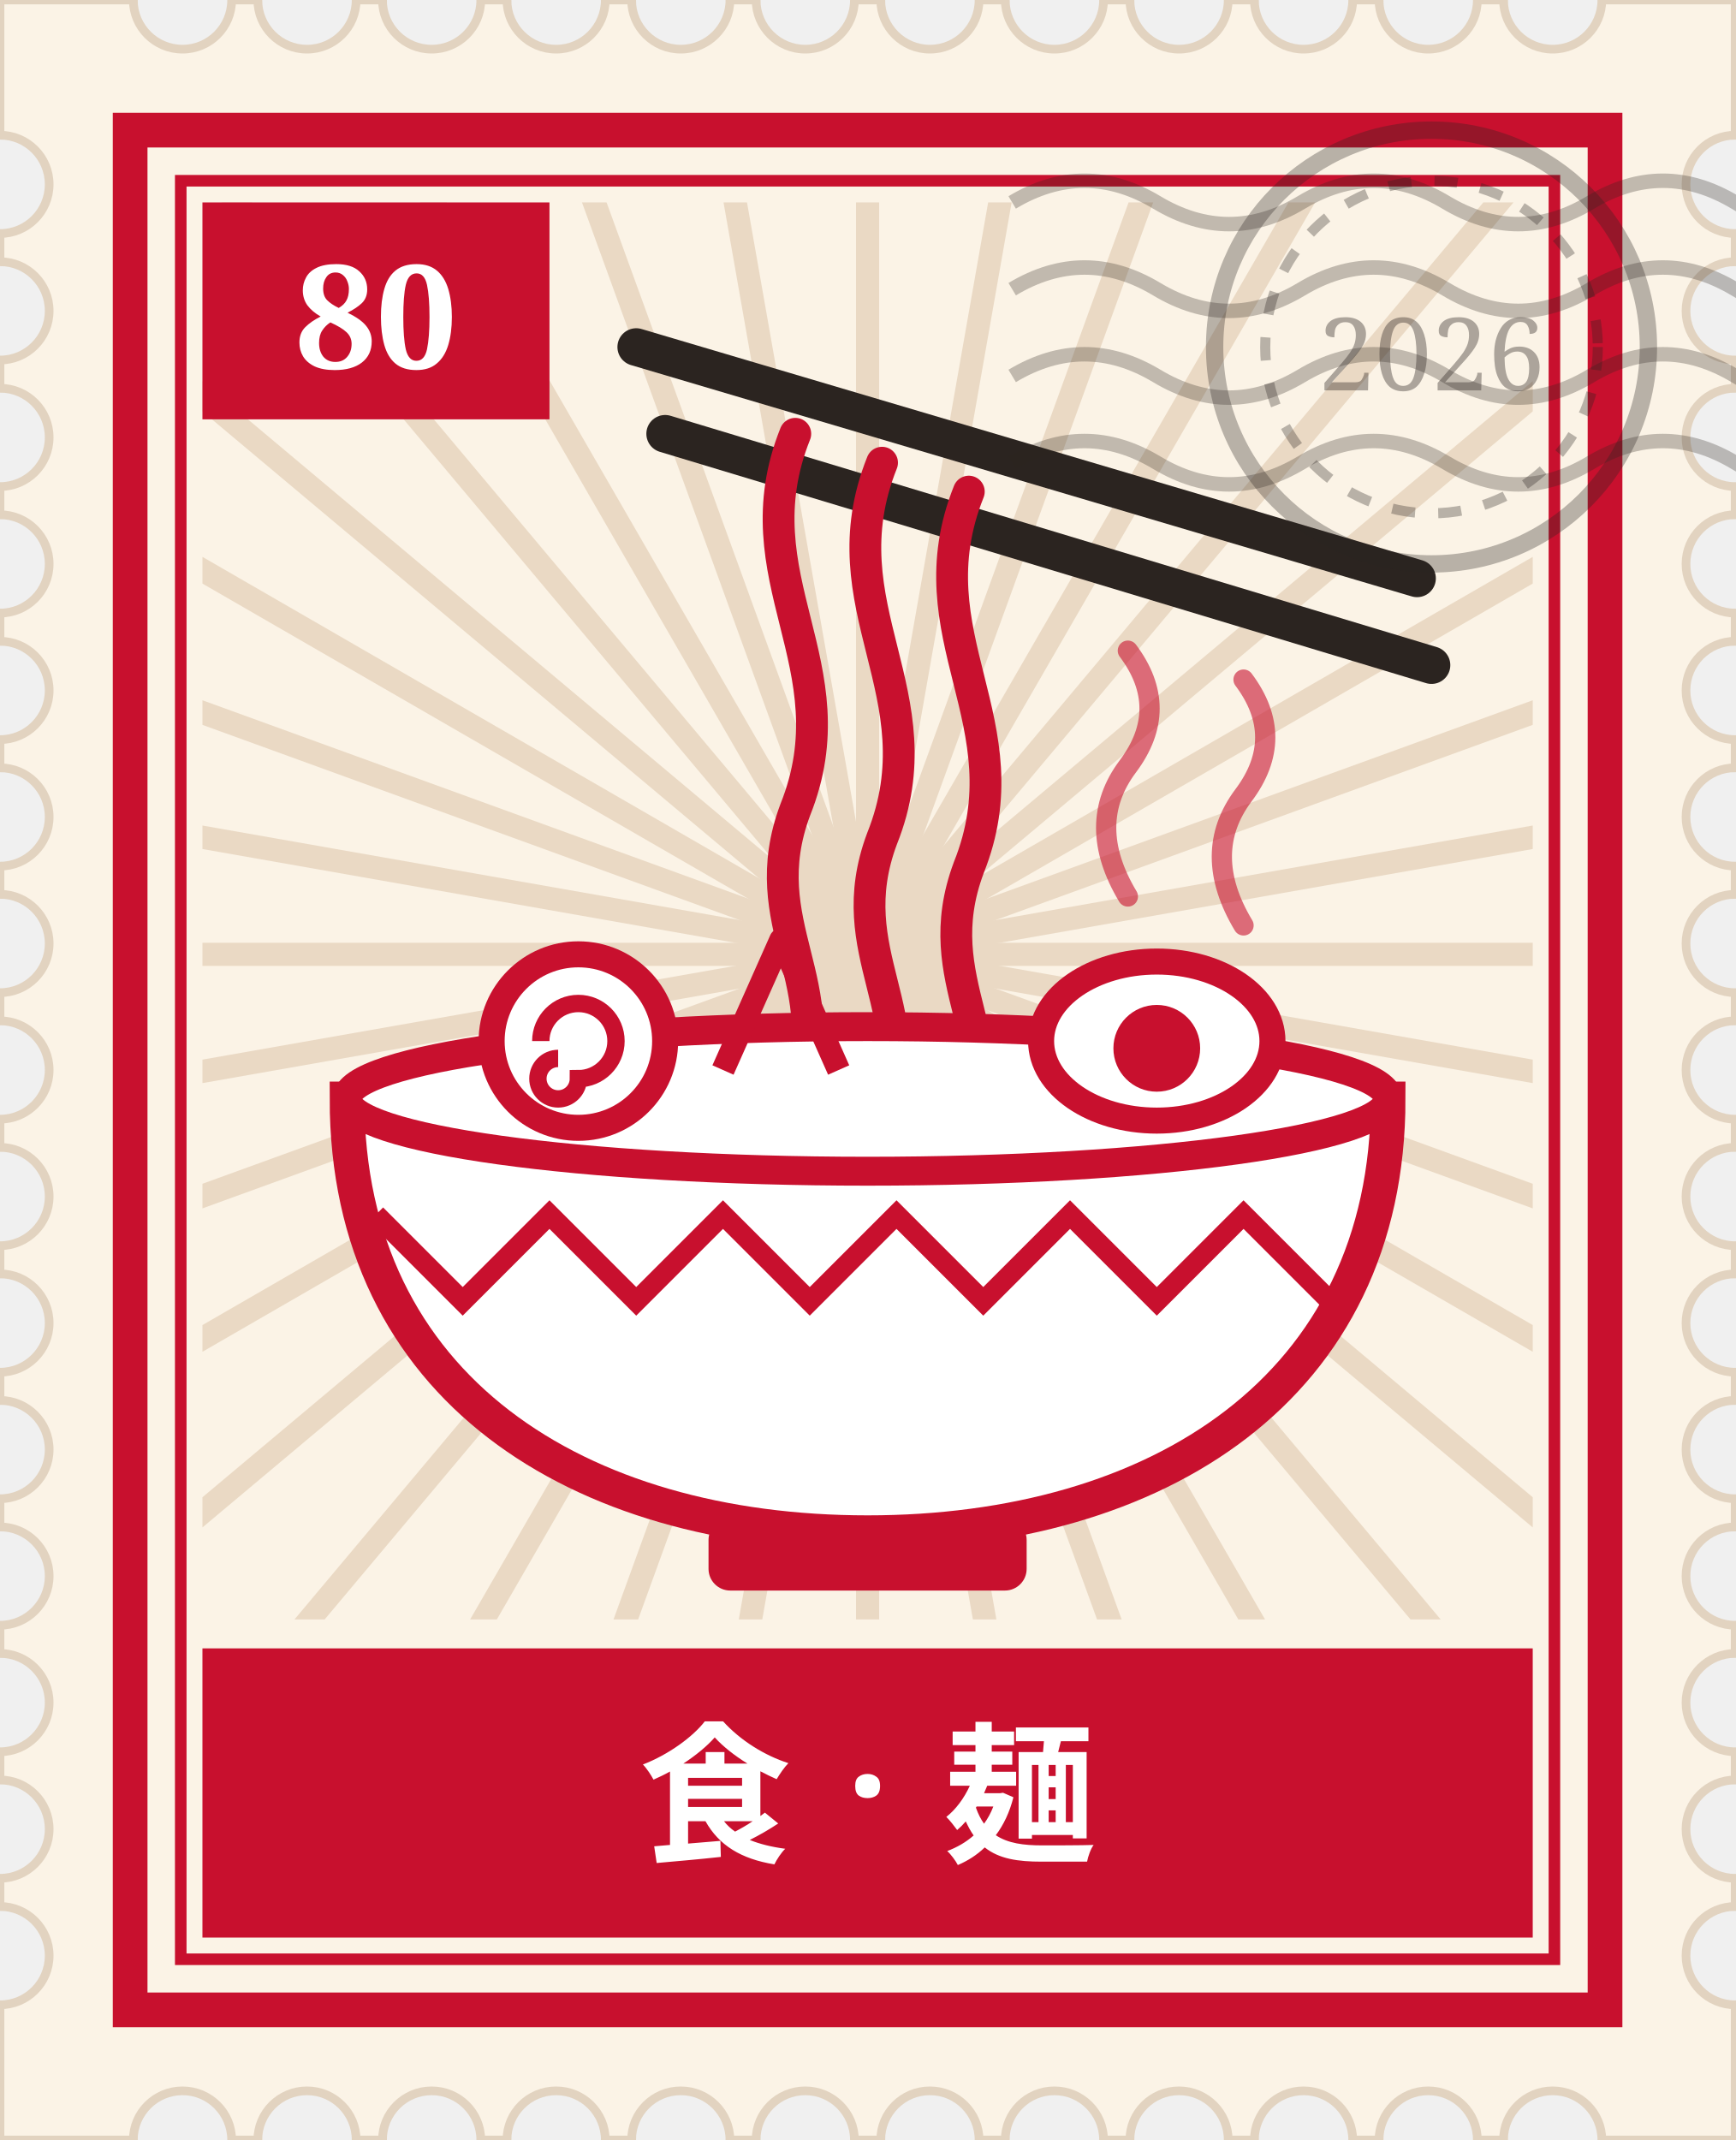
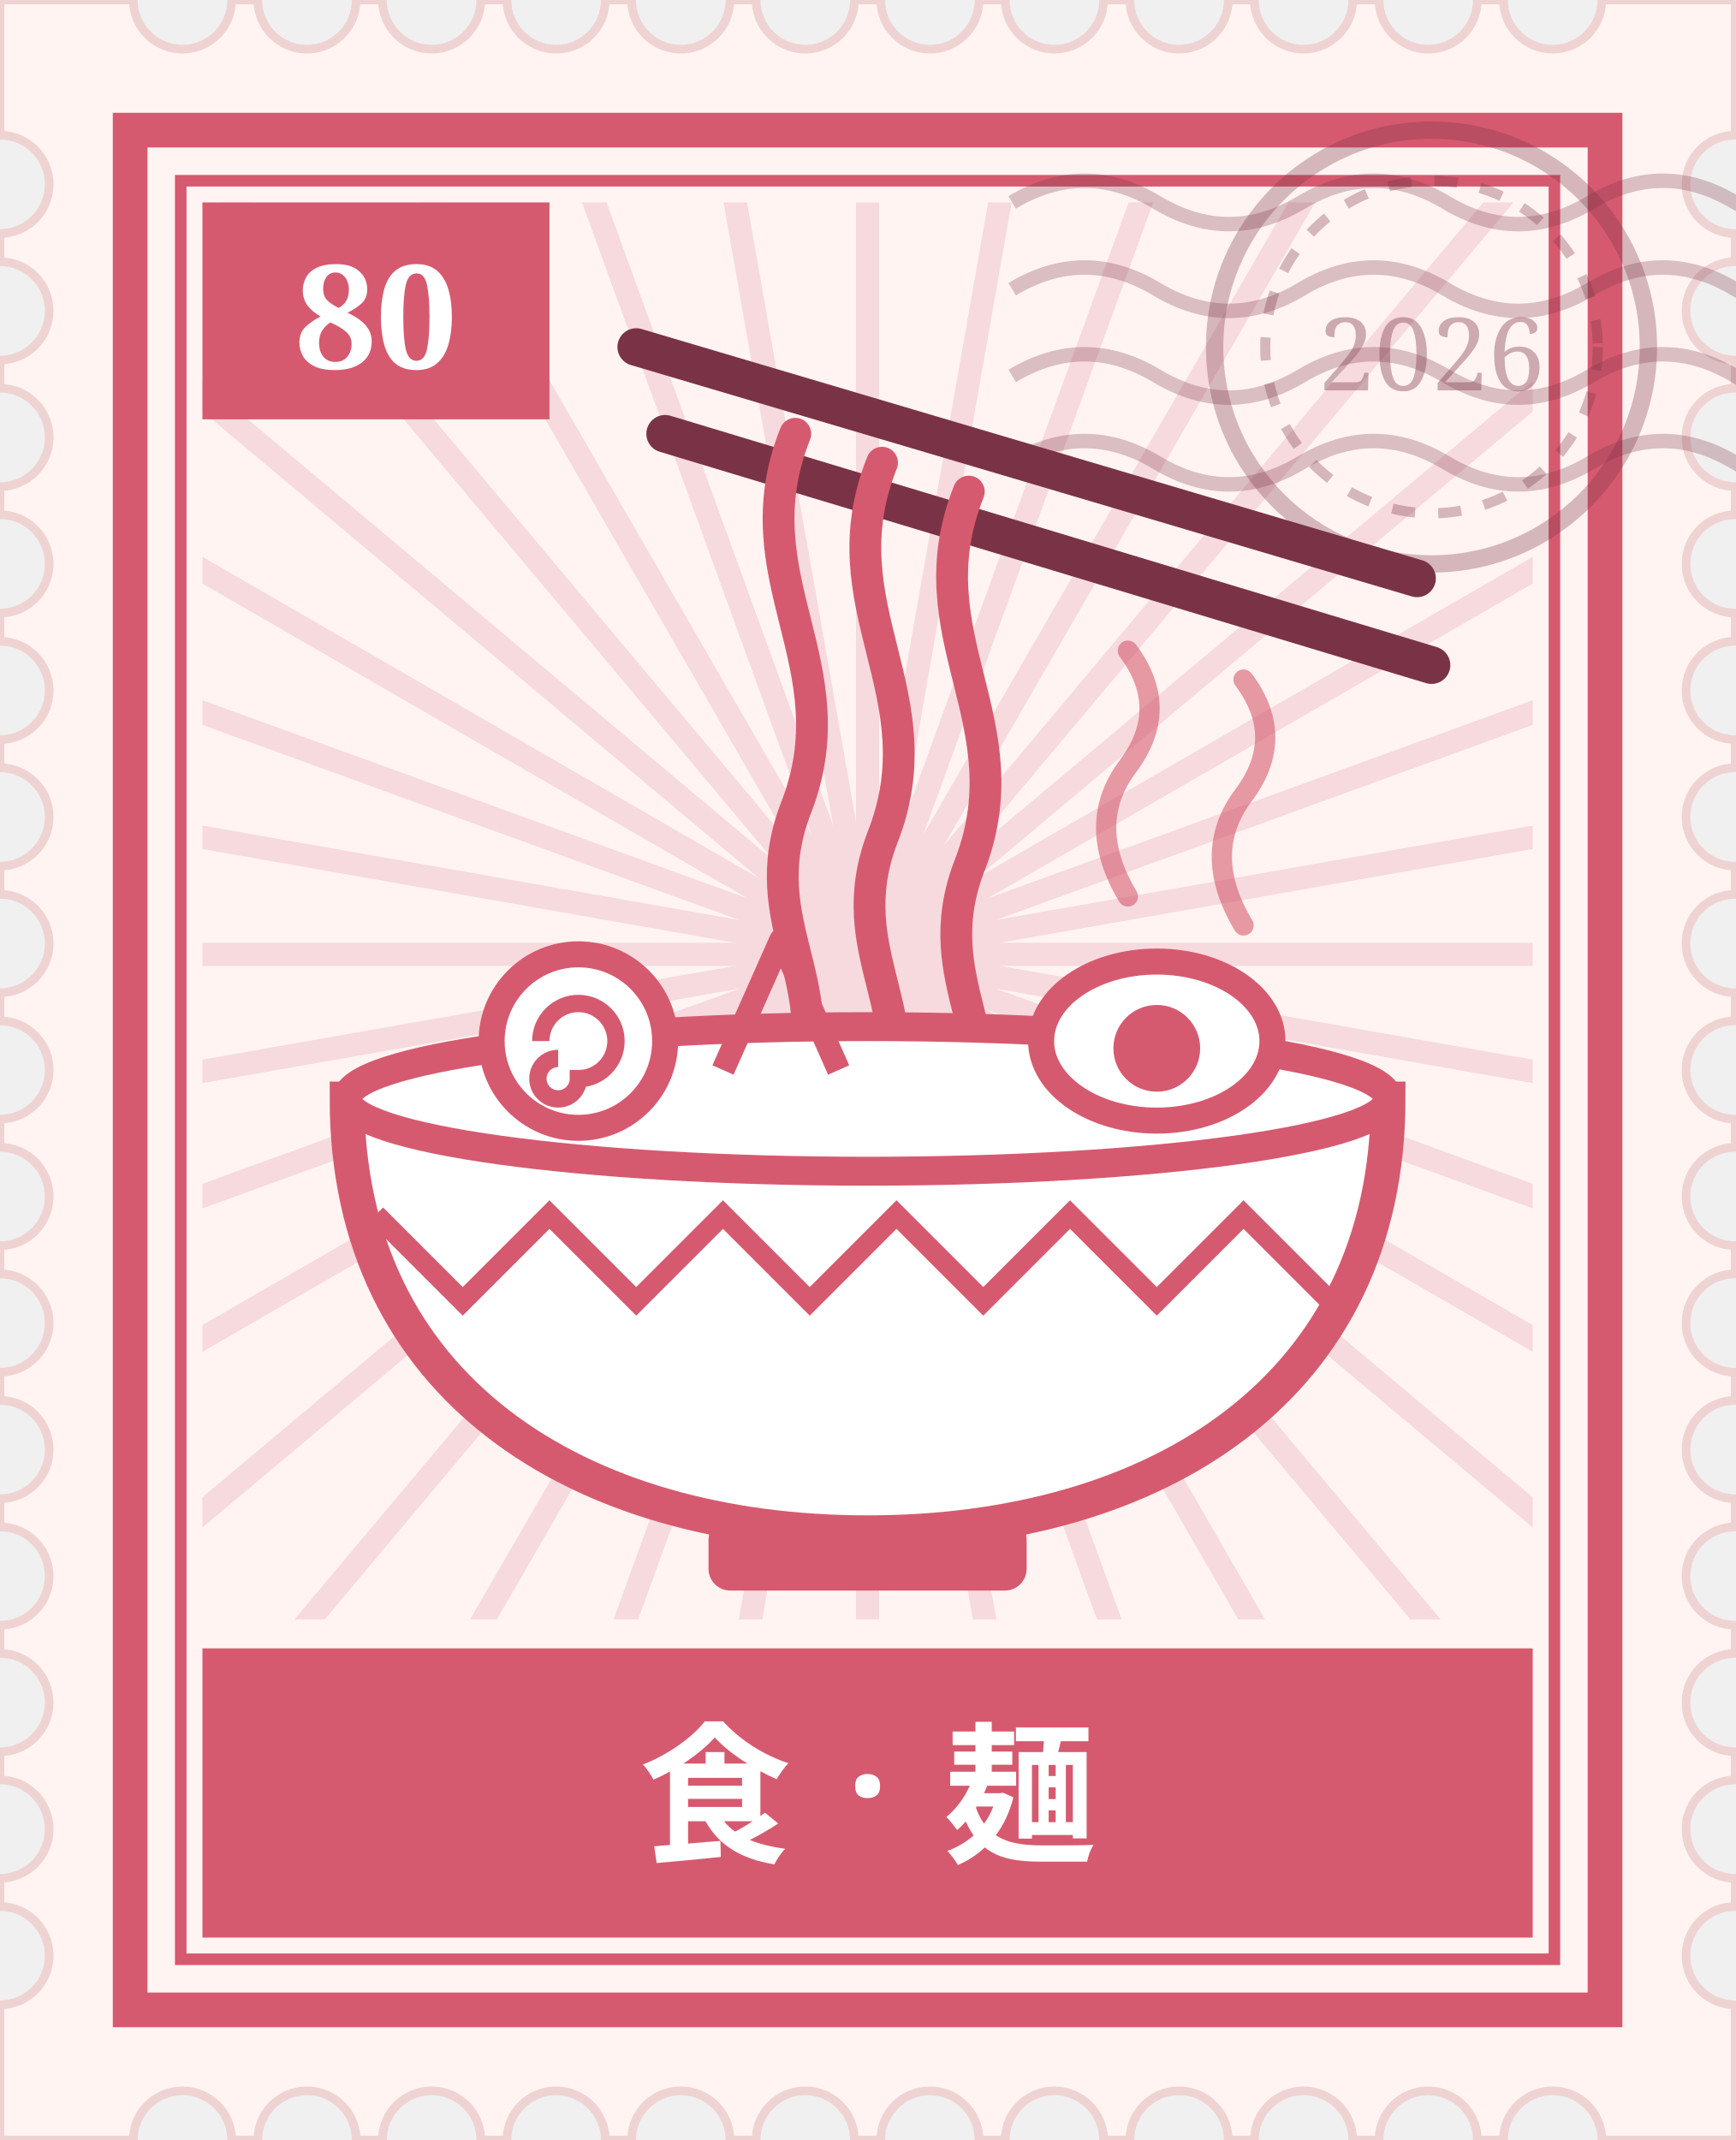
<svg xmlns="http://www.w3.org/2000/svg" viewBox="0 0 120 148" role="img" aria-label="Food">
  <defs>
    <clipPath id="art-f">
      <rect x="14" y="14" width="92" height="98" />
    </clipPath>
  </defs>
  <g>
-     <path d="M0 0 L9.22 0 A3.4 3.4 0 0 0 16.02 0 L17.83 0 A3.4 3.4 0 0 0 24.63 0 L26.45 0 A3.4 3.4 0 0 0 33.25 0 L35.06 0 A3.4 3.4 0 0 0 41.86 0 L43.68 0 A3.4 3.4 0 0 0 50.48 0 L52.29 0 A3.4 3.4 0 0 0 59.09 0 L60.91 0 A3.4 3.4 0 0 0 67.71 0 L69.52 0 A3.4 3.4 0 0 0 76.32 0 L78.14 0 A3.4 3.4 0 0 0 84.94 0 L86.75 0 A3.4 3.4 0 0 0 93.55 0 L95.37 0 A3.4 3.4 0 0 0 102.17 0 L103.98 0 A3.4 3.4 0 0 0 110.78 0 L120 0 L120 9.35 A3.4 3.4 0 0 0 120 16.15 L120 18.10 A3.4 3.4 0 0 0 120 24.90 L120 26.85 A3.4 3.4 0 0 0 120 33.65 L120 35.60 A3.4 3.4 0 0 0 120 42.40 L120 44.35 A3.4 3.4 0 0 0 120 51.15 L120 53.10 A3.4 3.4 0 0 0 120 59.90 L120 61.85 A3.4 3.4 0 0 0 120 68.65 L120 70.60 A3.4 3.4 0 0 0 120 77.40 L120 79.35 A3.4 3.4 0 0 0 120 86.15 L120 88.10 A3.4 3.4 0 0 0 120 94.90 L120 96.85 A3.4 3.4 0 0 0 120 103.65 L120 105.60 A3.4 3.4 0 0 0 120 112.40 L120 114.35 A3.4 3.4 0 0 0 120 121.15 L120 123.10 A3.4 3.4 0 0 0 120 129.90 L120 131.85 A3.4 3.4 0 0 0 120 138.65 L120 148 L110.78 148 A3.4 3.4 0 0 0 103.98 148 L102.17 148 A3.4 3.4 0 0 0 95.37 148 L93.55 148 A3.4 3.4 0 0 0 86.75 148 L84.94 148 A3.4 3.4 0 0 0 78.14 148 L76.32 148 A3.4 3.4 0 0 0 69.52 148 L67.71 148 A3.4 3.4 0 0 0 60.91 148 L59.09 148 A3.4 3.4 0 0 0 52.29 148 L50.48 148 A3.4 3.4 0 0 0 43.68 148 L41.86 148 A3.4 3.4 0 0 0 35.06 148 L33.25 148 A3.4 3.4 0 0 0 26.45 148 L24.63 148 A3.4 3.4 0 0 0 17.83 148 L16.02 148 A3.4 3.4 0 0 0 9.22 148 L0 148 L0 138.65 A3.4 3.4 0 0 0 0 131.85 L0 129.90 A3.4 3.4 0 0 0 0 123.10 L0 121.15 A3.4 3.4 0 0 0 0 114.35 L0 112.40 A3.4 3.4 0 0 0 0 105.60 L0 103.65 A3.4 3.4 0 0 0 0 96.85 L0 94.90 A3.4 3.4 0 0 0 0 88.10 L0 86.15 A3.4 3.4 0 0 0 0 79.35 L0 77.40 A3.4 3.4 0 0 0 0 70.60 L0 68.65 A3.4 3.4 0 0 0 0 61.85 L0 59.90 A3.4 3.4 0 0 0 0 53.10 L0 51.15 A3.4 3.4 0 0 0 0 44.35 L0 42.40 A3.4 3.4 0 0 0 0 35.60 L0 33.65 A3.4 3.4 0 0 0 0 26.85 L0 24.90 A3.4 3.4 0 0 0 0 18.10 L0 16.15 A3.4 3.4 0 0 0 0 9.35 Z" fill="#fbf3e6" stroke="#e2d3c0" stroke-width=".6" />
-     <rect x="9" y="9" width="102" height="130" fill="none" stroke="#c8102e" stroke-width="2.4" />
-     <rect x="12.5" y="12.5" width="95" height="123" fill="none" stroke="#c8102e" stroke-width=".8" />
+     <path d="M0 0 L9.22 0 A3.4 3.4 0 0 0 16.02 0 L17.83 0 A3.4 3.4 0 0 0 24.63 0 L26.45 0 A3.4 3.4 0 0 0 33.25 0 L35.06 0 A3.4 3.4 0 0 0 41.86 0 L43.68 0 A3.4 3.4 0 0 0 50.48 0 L52.29 0 A3.4 3.4 0 0 0 59.09 0 L60.91 0 A3.4 3.4 0 0 0 67.71 0 L69.52 0 A3.4 3.4 0 0 0 76.32 0 L78.14 0 A3.4 3.4 0 0 0 84.94 0 L86.75 0 A3.4 3.4 0 0 0 93.55 0 L95.37 0 A3.4 3.4 0 0 0 102.17 0 L103.98 0 A3.4 3.4 0 0 0 110.78 0 L120 0 L120 9.35 A3.4 3.4 0 0 0 120 16.15 L120 18.10 A3.4 3.4 0 0 0 120 24.90 L120 26.85 A3.4 3.4 0 0 0 120 33.65 L120 35.60 A3.4 3.4 0 0 0 120 42.40 L120 44.35 A3.4 3.4 0 0 0 120 51.15 L120 53.10 A3.4 3.4 0 0 0 120 59.90 L120 61.85 A3.4 3.4 0 0 0 120 68.65 L120 70.60 A3.4 3.4 0 0 0 120 77.40 L120 79.35 A3.4 3.4 0 0 0 120 86.15 L120 88.10 A3.4 3.4 0 0 0 120 94.90 L120 96.85 A3.4 3.4 0 0 0 120 103.65 L120 105.60 A3.4 3.4 0 0 0 120 112.40 L120 114.35 A3.4 3.4 0 0 0 120 121.15 L120 123.10 A3.4 3.4 0 0 0 120 129.90 L120 131.85 A3.4 3.4 0 0 0 120 138.65 L120 148 L110.78 148 A3.4 3.4 0 0 0 103.98 148 L102.17 148 A3.4 3.4 0 0 0 95.37 148 L93.55 148 A3.4 3.4 0 0 0 86.75 148 L84.94 148 A3.4 3.4 0 0 0 78.14 148 L76.32 148 A3.4 3.4 0 0 0 69.52 148 L67.71 148 A3.4 3.4 0 0 0 60.91 148 L59.09 148 A3.4 3.4 0 0 0 52.29 148 L50.48 148 A3.4 3.4 0 0 0 43.68 148 L41.86 148 A3.4 3.4 0 0 0 35.06 148 L33.25 148 A3.4 3.4 0 0 0 26.45 148 L24.63 148 A3.4 3.4 0 0 0 17.83 148 L16.02 148 A3.4 3.4 0 0 0 9.22 148 L0 148 L0 138.65 A3.4 3.4 0 0 0 0 131.85 L0 129.90 A3.4 3.4 0 0 0 0 123.10 L0 121.15 A3.4 3.4 0 0 0 0 114.35 L0 112.40 A3.4 3.4 0 0 0 0 105.60 L0 103.65 A3.4 3.4 0 0 0 0 96.85 L0 94.90 A3.4 3.4 0 0 0 0 88.10 L0 86.15 A3.4 3.4 0 0 0 0 79.35 L0 77.40 A3.4 3.4 0 0 0 0 70.60 L0 68.65 A3.4 3.4 0 0 0 0 61.85 L0 59.90 A3.4 3.4 0 0 0 0 53.10 L0 51.15 A3.4 3.4 0 0 0 0 44.35 L0 42.40 A3.4 3.4 0 0 0 0 35.60 L0 33.65 A3.4 3.4 0 0 0 0 26.85 L0 24.90 A3.4 3.4 0 0 0 0 18.10 L0 16.15 A3.4 3.4 0 0 0 0 9.35 Z" fill="#fff4f1" stroke="#efd3d3" stroke-width=".6" />
+     <rect x="9" y="9" width="102" height="130" fill="none" stroke="#d65a6f" stroke-width="2.4" />
+     <rect x="12.5" y="12.5" width="95" height="123" fill="none" stroke="#d65a6f" stroke-width=".8" />
    <g clip-path="url(#art-f)">
-       <line x1="60" y1="66" x2="180.0" y2="66.0" stroke="#ead9c4" stroke-width="1.6" />
-       <line x1="60" y1="66" x2="178.2" y2="86.8" stroke="#ead9c4" stroke-width="1.6" />
-       <line x1="60" y1="66" x2="172.8" y2="107.0" stroke="#ead9c4" stroke-width="1.6" />
-       <line x1="60" y1="66" x2="163.9" y2="126.0" stroke="#ead9c4" stroke-width="1.6" />
-       <line x1="60" y1="66" x2="151.9" y2="143.1" stroke="#ead9c4" stroke-width="1.6" />
-       <line x1="60" y1="66" x2="137.1" y2="157.9" stroke="#ead9c4" stroke-width="1.6" />
-       <line x1="60" y1="66" x2="120.0" y2="169.9" stroke="#ead9c4" stroke-width="1.6" />
-       <line x1="60" y1="66" x2="101.0" y2="178.8" stroke="#ead9c4" stroke-width="1.6" />
-       <line x1="60" y1="66" x2="80.8" y2="184.2" stroke="#ead9c4" stroke-width="1.6" />
-       <line x1="60" y1="66" x2="60.0" y2="186.0" stroke="#ead9c4" stroke-width="1.6" />
-       <line x1="60" y1="66" x2="39.2" y2="184.2" stroke="#ead9c4" stroke-width="1.6" />
-       <line x1="60" y1="66" x2="19.0" y2="178.8" stroke="#ead9c4" stroke-width="1.6" />
-       <line x1="60" y1="66" x2="0.0" y2="169.9" stroke="#ead9c4" stroke-width="1.6" />
-       <line x1="60" y1="66" x2="-17.1" y2="157.9" stroke="#ead9c4" stroke-width="1.6" />
-       <line x1="60" y1="66" x2="-31.9" y2="143.1" stroke="#ead9c4" stroke-width="1.6" />
-       <line x1="60" y1="66" x2="-43.9" y2="126.0" stroke="#ead9c4" stroke-width="1.6" />
-       <line x1="60" y1="66" x2="-52.8" y2="107.0" stroke="#ead9c4" stroke-width="1.6" />
-       <line x1="60" y1="66" x2="-58.2" y2="86.8" stroke="#ead9c4" stroke-width="1.6" />
-       <line x1="60" y1="66" x2="-60.0" y2="66.0" stroke="#ead9c4" stroke-width="1.6" />
-       <line x1="60" y1="66" x2="-58.2" y2="45.2" stroke="#ead9c4" stroke-width="1.6" />
-       <line x1="60" y1="66" x2="-52.8" y2="25.0" stroke="#ead9c4" stroke-width="1.6" />
-       <line x1="60" y1="66" x2="-43.9" y2="6.0" stroke="#ead9c4" stroke-width="1.6" />
-       <line x1="60" y1="66" x2="-31.9" y2="-11.1" stroke="#ead9c4" stroke-width="1.6" />
-       <line x1="60" y1="66" x2="-17.1" y2="-25.9" stroke="#ead9c4" stroke-width="1.6" />
-       <line x1="60" y1="66" x2="-0.0" y2="-37.9" stroke="#ead9c4" stroke-width="1.6" />
-       <line x1="60" y1="66" x2="19.0" y2="-46.8" stroke="#ead9c4" stroke-width="1.6" />
-       <line x1="60" y1="66" x2="39.2" y2="-52.2" stroke="#ead9c4" stroke-width="1.6" />
-       <line x1="60" y1="66" x2="60.0" y2="-54.0" stroke="#ead9c4" stroke-width="1.6" />
-       <line x1="60" y1="66" x2="80.8" y2="-52.2" stroke="#ead9c4" stroke-width="1.6" />
-       <line x1="60" y1="66" x2="101.0" y2="-46.8" stroke="#ead9c4" stroke-width="1.6" />
-       <line x1="60" y1="66" x2="120.0" y2="-37.9" stroke="#ead9c4" stroke-width="1.6" />
-       <line x1="60" y1="66" x2="137.1" y2="-25.9" stroke="#ead9c4" stroke-width="1.6" />
-       <line x1="60" y1="66" x2="151.9" y2="-11.1" stroke="#ead9c4" stroke-width="1.6" />
-       <line x1="60" y1="66" x2="163.9" y2="6.0" stroke="#ead9c4" stroke-width="1.6" />
-       <line x1="60" y1="66" x2="172.8" y2="25.0" stroke="#ead9c4" stroke-width="1.6" />
-       <line x1="60" y1="66" x2="178.2" y2="45.2" stroke="#ead9c4" stroke-width="1.6" />
-       <g stroke="#c8102e" stroke-linecap="round" stroke-linejoin="round" fill="none">
+       <line x1="60" y1="66" x2="180.0" y2="66.0" stroke="#f6dadd" stroke-width="1.6" />
+       <line x1="60" y1="66" x2="178.2" y2="86.8" stroke="#f6dadd" stroke-width="1.6" />
+       <line x1="60" y1="66" x2="172.8" y2="107.0" stroke="#f6dadd" stroke-width="1.6" />
+       <line x1="60" y1="66" x2="163.9" y2="126.0" stroke="#f6dadd" stroke-width="1.6" />
+       <line x1="60" y1="66" x2="151.9" y2="143.1" stroke="#f6dadd" stroke-width="1.6" />
+       <line x1="60" y1="66" x2="137.1" y2="157.9" stroke="#f6dadd" stroke-width="1.6" />
+       <line x1="60" y1="66" x2="120.0" y2="169.9" stroke="#f6dadd" stroke-width="1.6" />
+       <line x1="60" y1="66" x2="101.0" y2="178.8" stroke="#f6dadd" stroke-width="1.6" />
+       <line x1="60" y1="66" x2="80.8" y2="184.2" stroke="#f6dadd" stroke-width="1.6" />
+       <line x1="60" y1="66" x2="60.0" y2="186.0" stroke="#f6dadd" stroke-width="1.6" />
+       <line x1="60" y1="66" x2="39.2" y2="184.2" stroke="#f6dadd" stroke-width="1.6" />
+       <line x1="60" y1="66" x2="19.0" y2="178.8" stroke="#f6dadd" stroke-width="1.6" />
+       <line x1="60" y1="66" x2="0.0" y2="169.9" stroke="#f6dadd" stroke-width="1.6" />
+       <line x1="60" y1="66" x2="-17.1" y2="157.9" stroke="#f6dadd" stroke-width="1.6" />
+       <line x1="60" y1="66" x2="-31.9" y2="143.1" stroke="#f6dadd" stroke-width="1.6" />
+       <line x1="60" y1="66" x2="-43.9" y2="126.0" stroke="#f6dadd" stroke-width="1.6" />
+       <line x1="60" y1="66" x2="-52.8" y2="107.0" stroke="#f6dadd" stroke-width="1.6" />
+       <line x1="60" y1="66" x2="-58.2" y2="86.8" stroke="#f6dadd" stroke-width="1.6" />
+       <line x1="60" y1="66" x2="-60.0" y2="66.0" stroke="#f6dadd" stroke-width="1.6" />
+       <line x1="60" y1="66" x2="-58.2" y2="45.2" stroke="#f6dadd" stroke-width="1.6" />
+       <line x1="60" y1="66" x2="-52.8" y2="25.0" stroke="#f6dadd" stroke-width="1.6" />
+       <line x1="60" y1="66" x2="-43.9" y2="6.0" stroke="#f6dadd" stroke-width="1.6" />
+       <line x1="60" y1="66" x2="-31.9" y2="-11.1" stroke="#f6dadd" stroke-width="1.6" />
+       <line x1="60" y1="66" x2="-17.1" y2="-25.9" stroke="#f6dadd" stroke-width="1.6" />
+       <line x1="60" y1="66" x2="-0.0" y2="-37.9" stroke="#f6dadd" stroke-width="1.6" />
+       <line x1="60" y1="66" x2="19.0" y2="-46.8" stroke="#f6dadd" stroke-width="1.6" />
+       <line x1="60" y1="66" x2="39.2" y2="-52.2" stroke="#f6dadd" stroke-width="1.6" />
+       <line x1="60" y1="66" x2="60.0" y2="-54.0" stroke="#f6dadd" stroke-width="1.6" />
+       <line x1="60" y1="66" x2="80.8" y2="-52.2" stroke="#f6dadd" stroke-width="1.6" />
+       <line x1="60" y1="66" x2="101.0" y2="-46.8" stroke="#f6dadd" stroke-width="1.6" />
+       <line x1="60" y1="66" x2="120.0" y2="-37.9" stroke="#f6dadd" stroke-width="1.6" />
+       <line x1="60" y1="66" x2="137.1" y2="-25.9" stroke="#f6dadd" stroke-width="1.6" />
+       <line x1="60" y1="66" x2="151.9" y2="-11.1" stroke="#f6dadd" stroke-width="1.6" />
+       <line x1="60" y1="66" x2="163.9" y2="6.0" stroke="#f6dadd" stroke-width="1.6" />
+       <line x1="60" y1="66" x2="172.8" y2="25.0" stroke="#f6dadd" stroke-width="1.6" />
+       <line x1="60" y1="66" x2="178.2" y2="45.2" stroke="#f6dadd" stroke-width="1.6" />
+       <g stroke="#d65a6f" stroke-linecap="round" stroke-linejoin="round" fill="none">
        <path d="M78 62 q-3 -5 0 -9 q3 -4 0 -8" stroke-width="1.4" opacity=".6" />
        <path d="M86 64 q-3 -5 0 -9 q3 -4 0 -8" stroke-width="1.4" opacity=".6" />
-         <line x1="44" y1="24" x2="98" y2="40" stroke="#2b2420" stroke-width="2.6" />
-         <line x1="46" y1="30" x2="99" y2="46" stroke="#2b2420" stroke-width="2.6" />
+         <line x1="44" y1="24" x2="98" y2="40" stroke="#7a3346" stroke-width="2.6" />
+         <line x1="46" y1="30" x2="99" y2="46" stroke="#7a3346" stroke-width="2.6" />
        <path d="M55 30 C51 40 59 46 55 56 C52 64 58 68 55 76" stroke-width="2.2" />
        <path d="M61 32 C57 42 65 48 61 58 C58 66 64 70 61 78" stroke-width="2.2" />
        <path d="M67 34 C63 44 71 50 67 60 C64 68 70 72 67 80" stroke-width="2.2" />
      </g>
-       <path d="M24 76 H96 C96 96 80 106 60 106 C40 106 24 96 24 76 Z" fill="#fff" stroke="#c8102e" stroke-width="2.4" />
-       <path d="M26 84 L32 90 L38 84 L44 90 L50 84 L56 90 L62 84 L68 90 L74 84 L80 90 L86 84 L92 90" fill="none" stroke="#c8102e" stroke-width="1.4" />
-       <rect x="49" y="105" width="22" height="5" rx="1.5" fill="#c8102e" />
-       <ellipse cx="60" cy="76" rx="36" ry="5" fill="#fff" stroke="#c8102e" stroke-width="2" />
-       <ellipse cx="80" cy="72" rx="8" ry="5.5" fill="#fff" stroke="#c8102e" stroke-width="1.8" />
-       <circle cx="80" cy="72.5" r="3" fill="#c8102e" />
-       <circle cx="40" cy="72" r="6" fill="#fff" stroke="#c8102e" stroke-width="1.8" />
-       <path d="M40 72 m-2.6 0 a2.6 2.6 0 1 1 2.6 2.6 a1.4 1.4 0 1 1 -1.4 -1.4" fill="none" stroke="#c8102e" stroke-width="1.2" />
-       <path d="M50 74 l4 -9 l4 9" fill="none" stroke="#c8102e" stroke-width="1.6" stroke-linejoin="round" />
+       <path d="M24 76 H96 C96 96 80 106 60 106 C40 106 24 96 24 76 Z" fill="#fff" stroke="#d65a6f" stroke-width="2.4" />
+       <path d="M26 84 L32 90 L38 84 L44 90 L50 84 L56 90 L62 84 L68 90 L74 84 L80 90 L86 84 L92 90" fill="none" stroke="#d65a6f" stroke-width="1.4" />
+       <rect x="49" y="105" width="22" height="5" rx="1.5" fill="#d65a6f" />
+       <ellipse cx="60" cy="76" rx="36" ry="5" fill="#fff" stroke="#d65a6f" stroke-width="2" />
+       <ellipse cx="80" cy="72" rx="8" ry="5.5" fill="#fff" stroke="#d65a6f" stroke-width="1.8" />
+       <circle cx="80" cy="72.5" r="3" fill="#d65a6f" />
+       <circle cx="40" cy="72" r="6" fill="#fff" stroke="#d65a6f" stroke-width="1.8" />
+       <path d="M40 72 m-2.6 0 a2.6 2.6 0 1 1 2.6 2.6 a1.4 1.4 0 1 1 -1.4 -1.4" fill="none" stroke="#d65a6f" stroke-width="1.2" />
+       <path d="M50 74 l4 -9 l4 9" fill="none" stroke="#d65a6f" stroke-width="1.6" stroke-linejoin="round" />
    </g>
    <g>
-       <path d="M70 14 q5 -3 10 0 t10 0 t10 0 t10 0 t10 0 t10 0" fill="none" stroke="#2b2420" stroke-opacity=".28" stroke-width="1" />
-       <path d="M70 20 q5 -3 10 0 t10 0 t10 0 t10 0 t10 0 t10 0" fill="none" stroke="#2b2420" stroke-opacity=".28" stroke-width="1" />
-       <path d="M70 26 q5 -3 10 0 t10 0 t10 0 t10 0 t10 0 t10 0" fill="none" stroke="#2b2420" stroke-opacity=".28" stroke-width="1" />
-       <path d="M70 32 q5 -3 10 0 t10 0 t10 0 t10 0 t10 0 t10 0" fill="none" stroke="#2b2420" stroke-opacity=".28" stroke-width="1" />
-       <circle cx="99" cy="24" r="15" fill="none" stroke="#2b2420" stroke-opacity=".32" stroke-width="1.2" />
-       <circle cx="99" cy="24" r="11.5" fill="none" stroke="#2b2420" stroke-opacity=".32" stroke-width=".7" stroke-dasharray="1.6 1.6" />
-       <text x="99" y="27" text-anchor="middle" font-size="7" font-family="Georgia, serif" fill="#2b2420" fill-opacity=".38">2026</text>
+       <path d="M70 14 q5 -3 10 0 t10 0 t10 0 t10 0 t10 0 t10 0" fill="none" stroke="#7a3346" stroke-opacity=".28" stroke-width="1" />
+       <path d="M70 20 q5 -3 10 0 t10 0 t10 0 t10 0 t10 0 t10 0" fill="none" stroke="#7a3346" stroke-opacity=".28" stroke-width="1" />
+       <path d="M70 26 q5 -3 10 0 t10 0 t10 0 t10 0 t10 0 t10 0" fill="none" stroke="#7a3346" stroke-opacity=".28" stroke-width="1" />
+       <path d="M70 32 q5 -3 10 0 t10 0 t10 0 t10 0 t10 0 t10 0" fill="none" stroke="#7a3346" stroke-opacity=".28" stroke-width="1" />
+       <circle cx="99" cy="24" r="15" fill="none" stroke="#7a3346" stroke-opacity=".32" stroke-width="1.2" />
+       <circle cx="99" cy="24" r="11.5" fill="none" stroke="#7a3346" stroke-opacity=".32" stroke-width=".7" stroke-dasharray="1.6 1.6" />
+       <text x="99" y="27" text-anchor="middle" font-size="7" font-family="Georgia, serif" fill="#7a3346" fill-opacity=".38">2026</text>
    </g>
-     <rect x="14" y="14" width="24" height="15" fill="#c8102e" />
+     <rect x="14" y="14" width="24" height="15" fill="#d65a6f" />
    <text x="26" y="25.5" text-anchor="middle" font-size="10" font-weight="700" font-family="Georgia, serif" fill="#fff">80</text>
-     <rect x="14" y="114" width="92" height="20" fill="#c8102e" />
+     <rect x="14" y="114" width="92" height="20" fill="#d65a6f" />
    <text x="60" y="128" text-anchor="middle" font-size="10.5" font-weight="700" letter-spacing=".5" font-family="'Hiragino Mincho ProN','Yu Mincho','Noto Serif JP',Georgia,serif" fill="#fff">食 · 麺</text>
  </g>
</svg>
